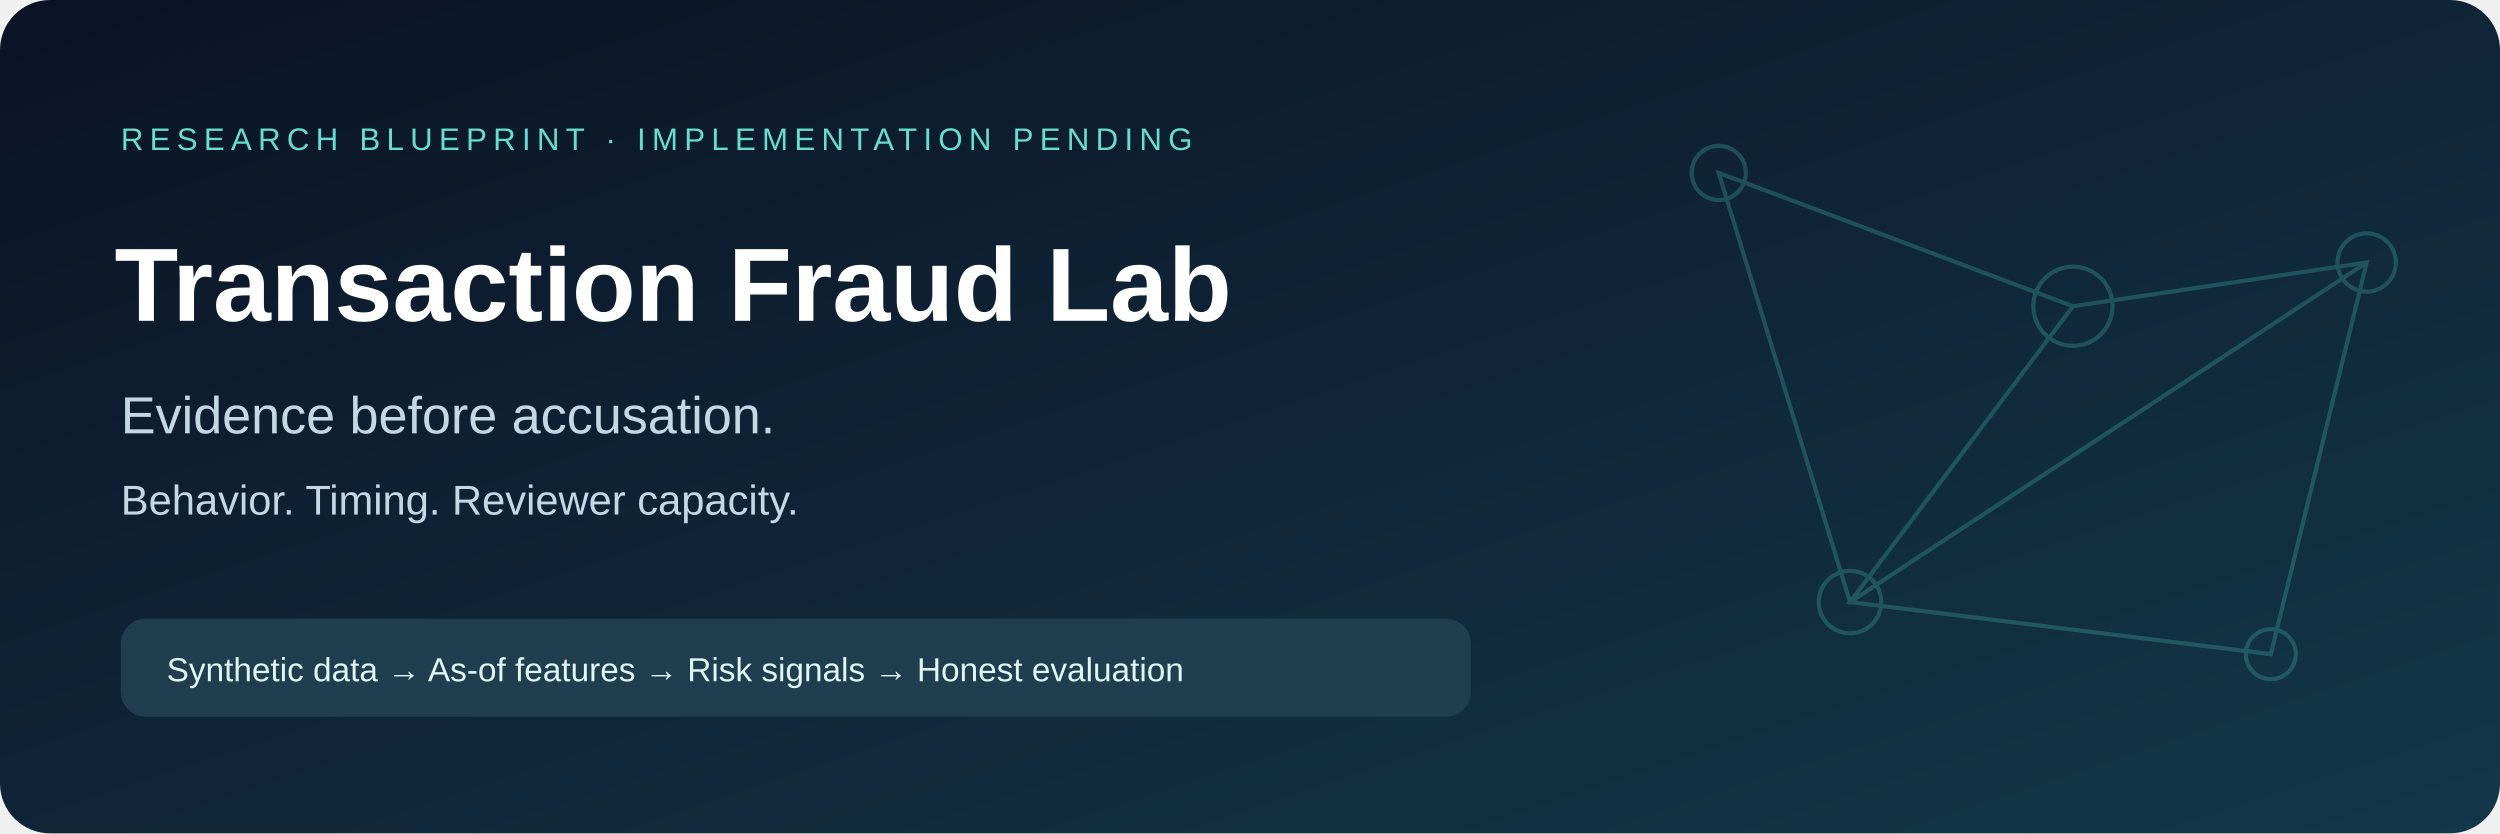
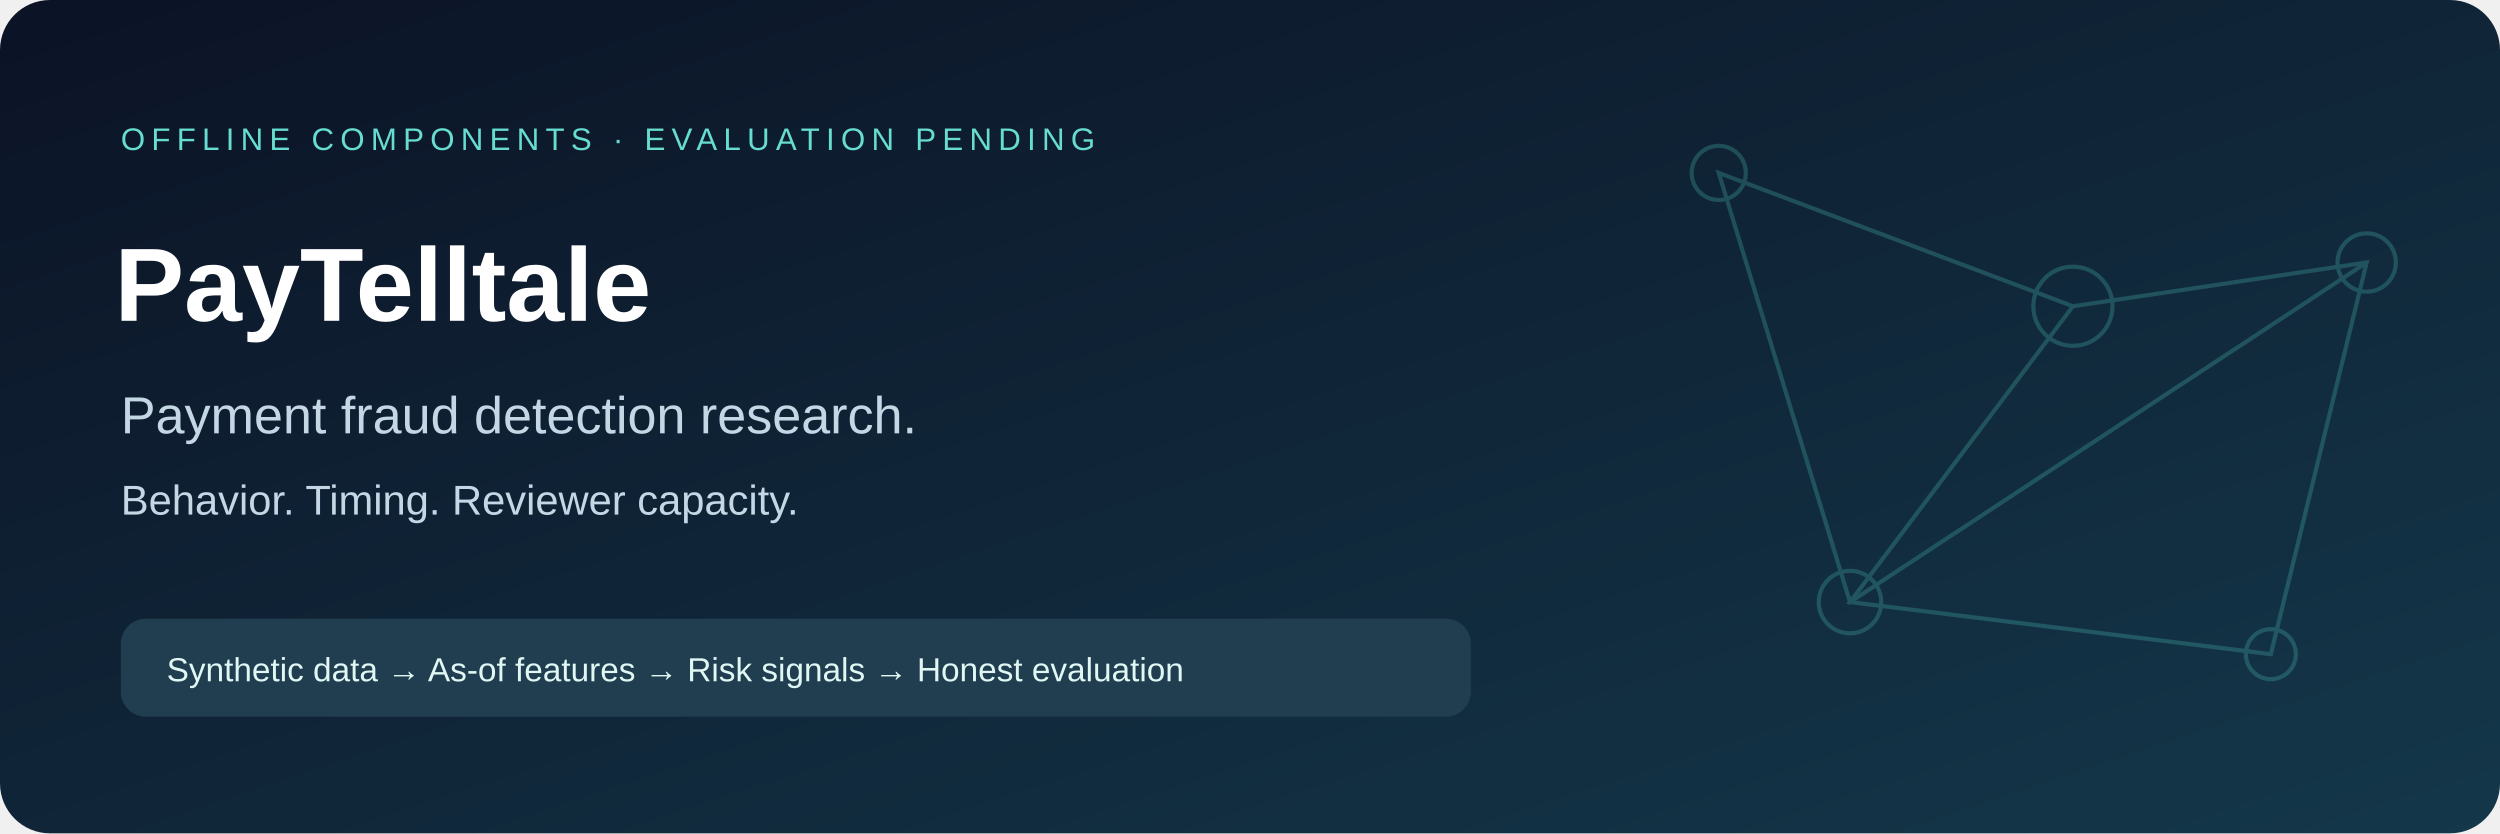
<svg xmlns="http://www.w3.org/2000/svg" viewBox="0 0 1200 400" role="img" aria-labelledby="title desc">
  <defs>
    <linearGradient id="bg" x2="1" y2="1">
      <stop stop-color="#0b1325" />
      <stop offset="1" stop-color="#14374a" />
    </linearGradient>
  </defs>
  <rect width="1200" height="400" rx="24" fill="url(#bg)" />
  <g fill="none" stroke="#47bdb5" opacity=".28" stroke-width="2">
    <path d="M825 83L995 147L888 289L1090 314L1136 126L995 147L825 83L888 289L1136 126" />
    <circle cx="825" cy="83" r="13" />
    <circle cx="995" cy="147" r="19" />
    <circle cx="888" cy="289" r="15" />
    <circle cx="1090" cy="314" r="12" />
    <circle cx="1136" cy="126" r="14" />
  </g>
  <g font-family="Arial,Helvetica,sans-serif">
-     <text x="58" y="72" fill="#66ddd0" font-size="15" letter-spacing="3">RESEARCH BLUEPRINT · IMPLEMENTATION PENDING</text>
-     <text x="55" y="154" fill="#fff" font-size="50" font-weight="700">Transaction Fraud Lab</text>
-     <text x="58" y="208" fill="#c4d7e5" font-size="25">Evidence before accusation.</text>
+     <text x="58" y="72" fill="#66ddd0" font-size="15" letter-spacing="3">OFFLINE COMPONENTS · EVALUATION PENDING</text>
+     <text x="55" y="154" fill="#fff" font-size="50" font-weight="700">PayTelltale</text>
+     <text x="58" y="208" fill="#c4d7e5" font-size="25">Payment fraud detection research.</text>
    <text x="58" y="247" fill="#c4d7e5" font-size="20">Behavior. Timing. Reviewer capacity.</text>
    <rect x="58" y="297" width="648" height="47" rx="12" fill="#213e51" />
    <text x="80" y="327" fill="#e0f7f3" font-size="16">Synthetic data → As-of features → Risk signals → Honest evaluation</text>
  </g>
</svg>
